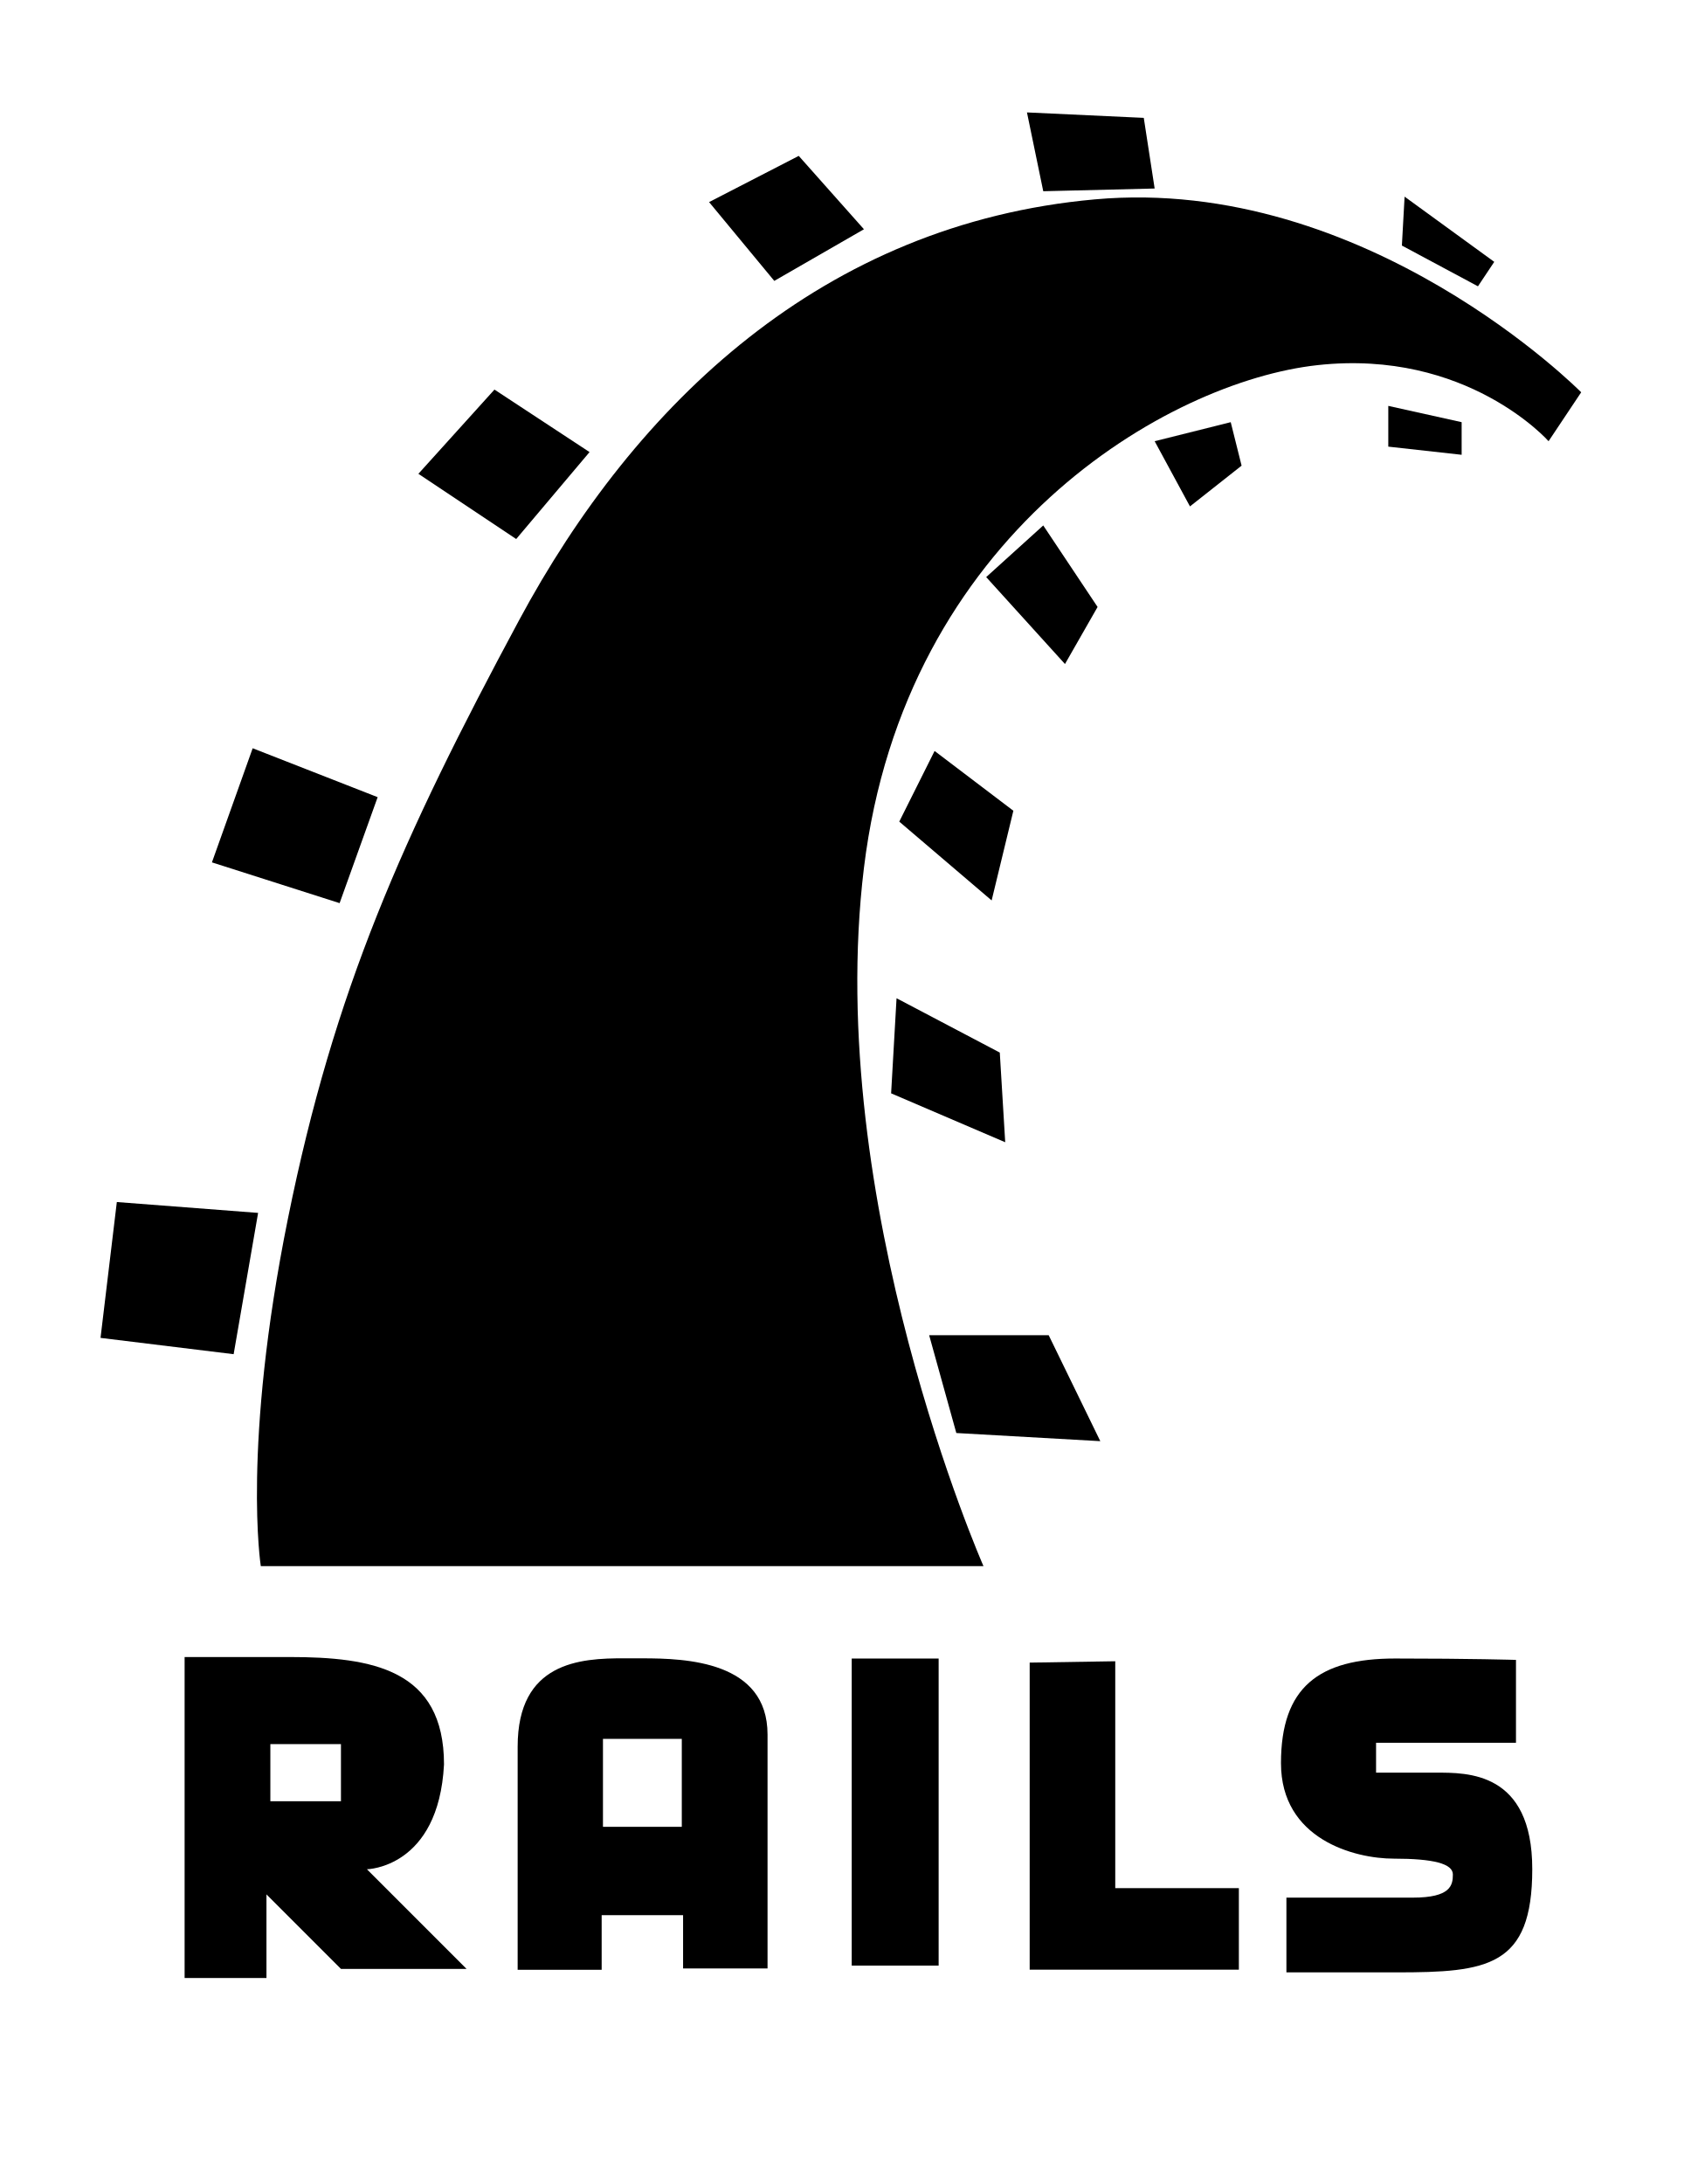
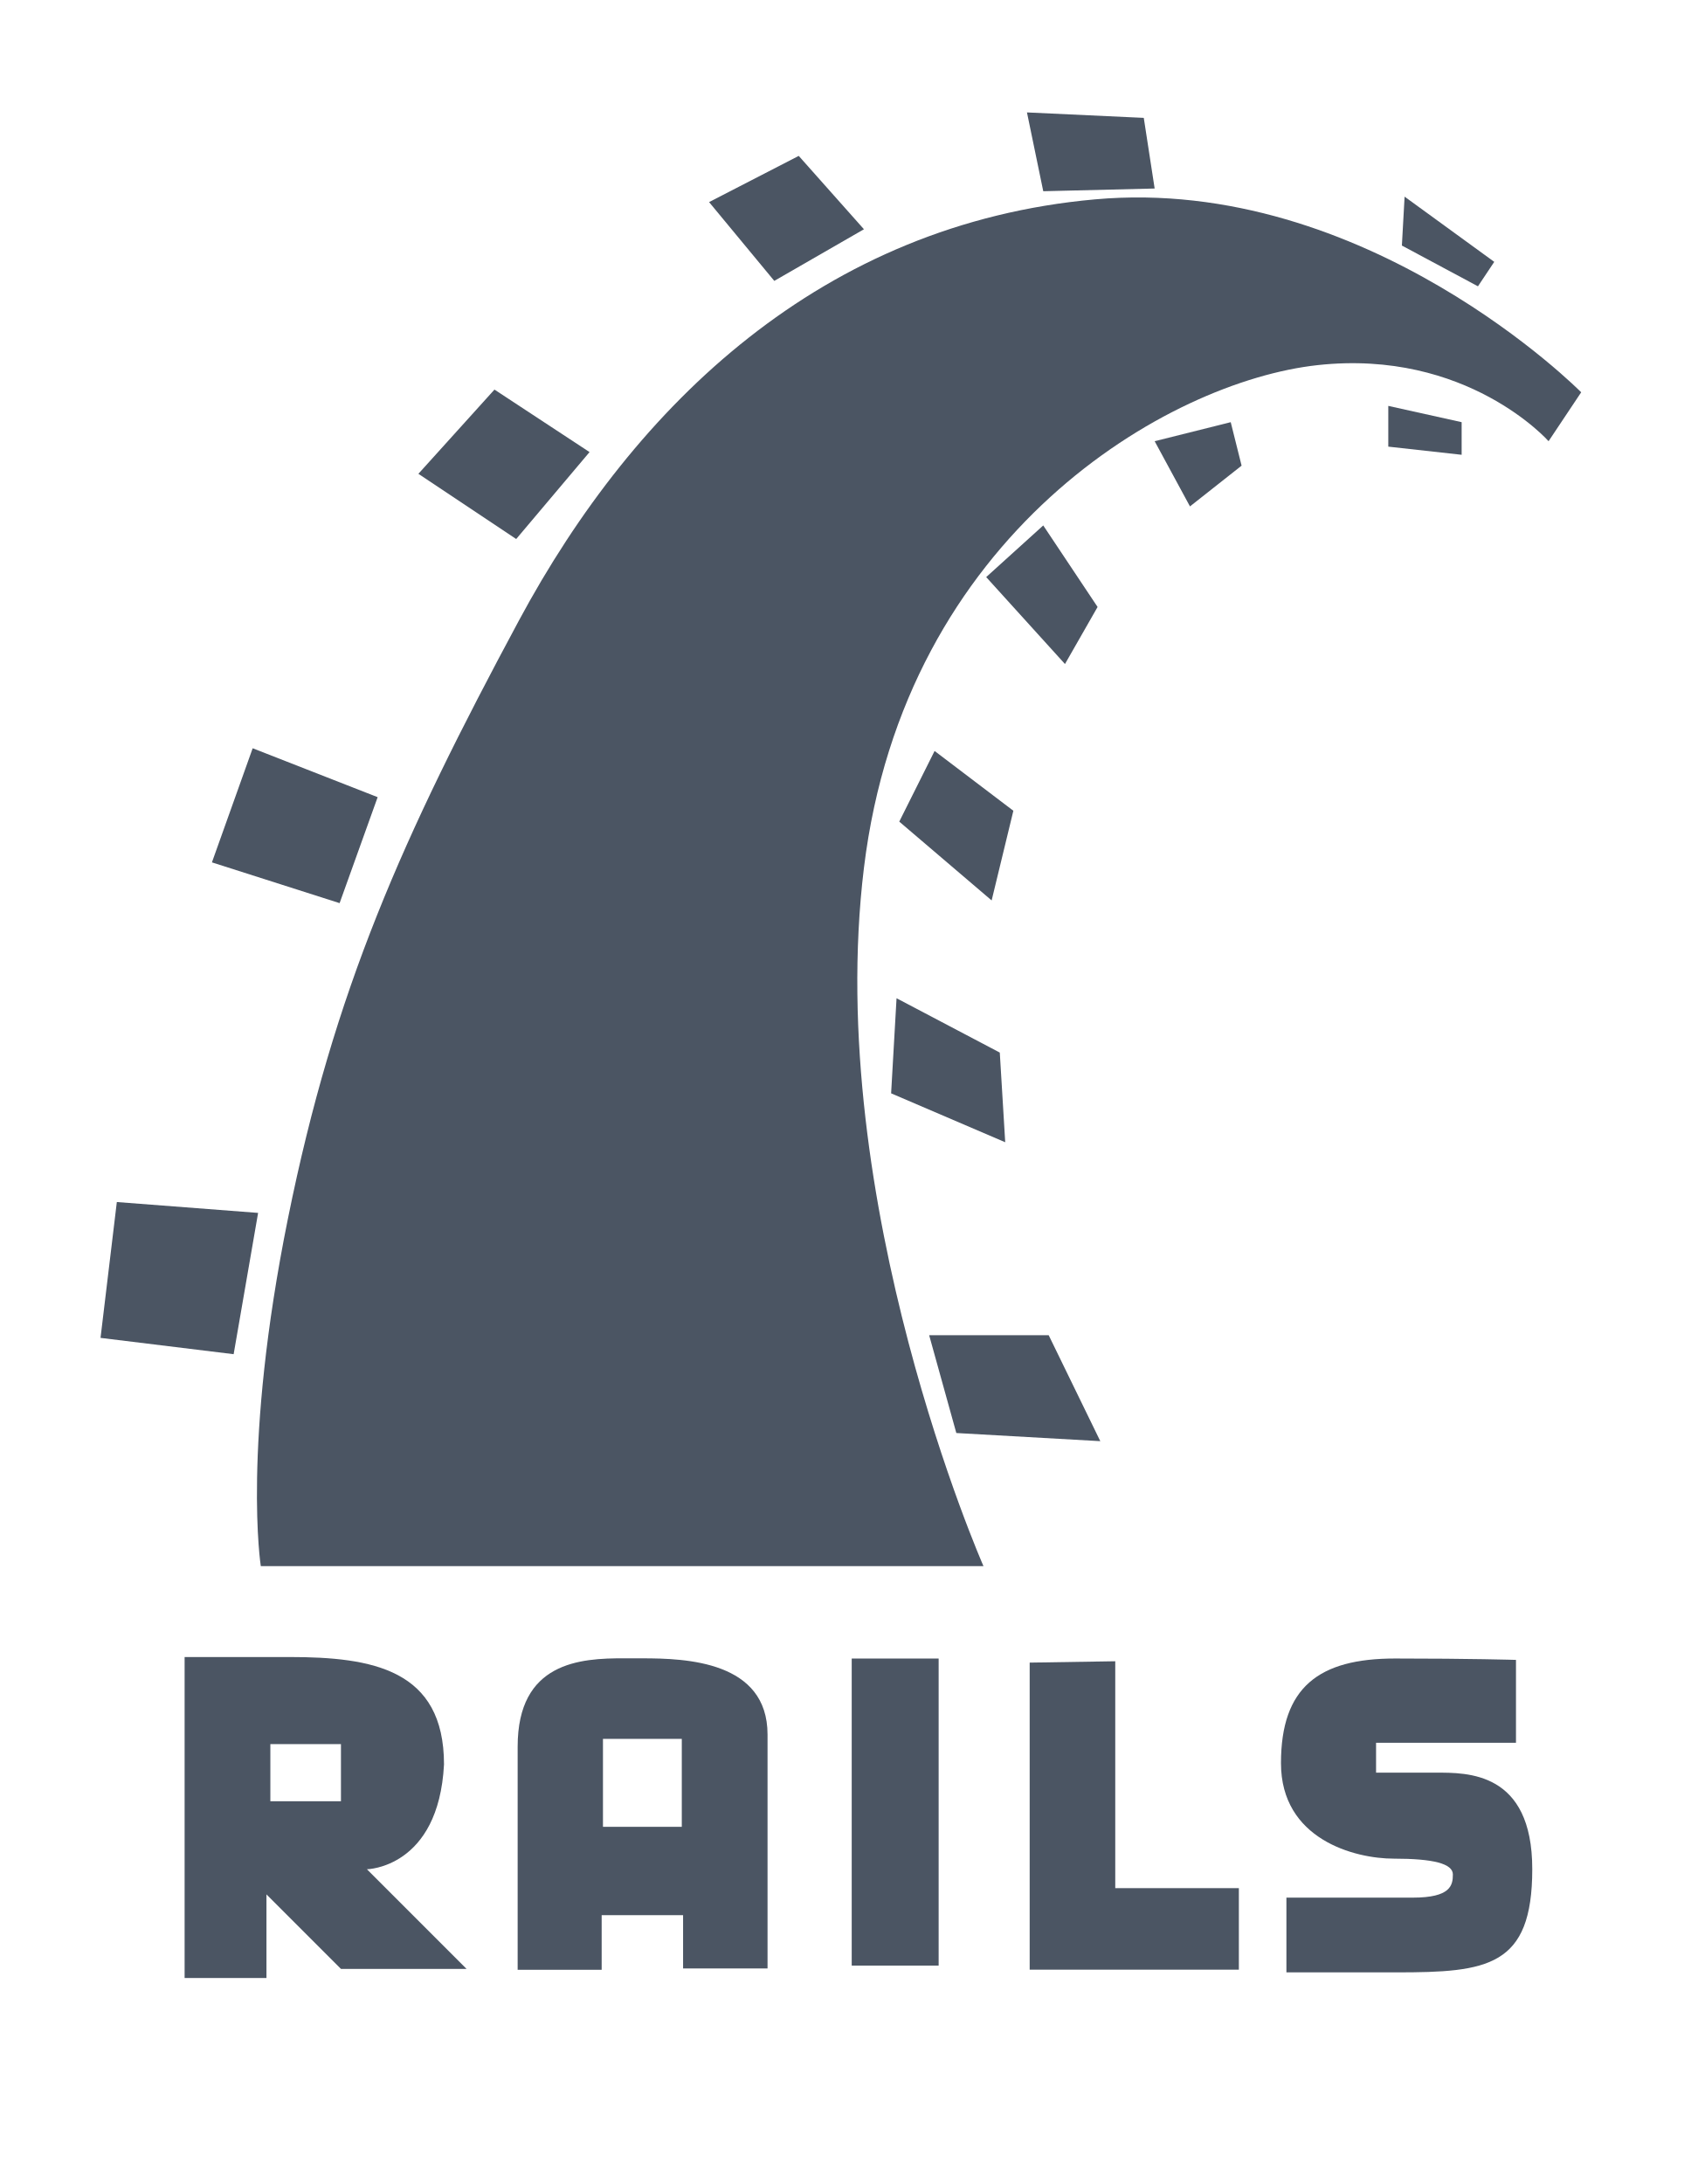
<svg xmlns="http://www.w3.org/2000/svg" height="157.564px" id="svg3120" style="enable-background:new 0 0 122.498 157.564;" version="1.1" viewBox="0 0 122.498 157.564" width="122.498px" xml:space="preserve">
-   <g id="layer7" transform="translate(-273.2731,-435.9545)">
-     <path d="M286.594,555.5v23.156h5.906v-6.031l5.375,5.375h9.062l-7.188-7.188   c0,0,5.171-0.084,5.562-7.562c0-6.861-5.177-7.75-11.156-7.75H286.594z M292.781,561.781h5.094v4.125h-5.094V561.781z" id="path3993" />
-     <path d="M318.344,555.594c-3.234-0.019-7.719,0.281-7.719,6.375v16.094h6.062   v-3.938h5.875v3.844h6.094v-16.875c0-5.293-5.881-5.5-9.031-5.5C319.231,555.594,318.806,555.597,318.344,555.594z    M316.781,561.406h5.688v6.344h-5.688V561.406z" id="path3997" />
-     <rect height="22.152" id="rect4001" width="6.272" x="334.73" y="555.609" />
-     <path d="M347.571,555.903v22.152h15.094v-5.881h-8.919v-16.369L347.571,555.903z" id="path4003" />
-     <path d="M382.661,555.707v5.979h-10.096   v2.156c0,0,2.059,0,4.312,0s6.959-0.098,6.959,6.96c0,7.057-3.234,7.449-9.801,7.449c-6.568,0-7.939,0-7.939,0v-5.392   c0,0,6.371,0,9.115,0s2.896-0.894,2.896-1.672s-1.403-1.141-4.257-1.141s-8.146-1.402-8.146-6.891c0-5.489,2.744-7.548,8.233-7.548   S382.661,555.707,382.661,555.707L382.661,555.707z" id="path4005" />
-   </g>
-   <g id="layer6" transform="translate(-273.2731,-435.9545)">
-     <path d="M292.092,548.944h52.146   c0,0-11.566-26.269-8.626-50.381c2.941-24.112,21.956-35.091,32.738-36.267c10.781-1.177,16.663,5.489,16.663,5.489l2.353-3.529   c0,0-15.487-15.683-35.091-13.918c-19.604,1.764-33.13,14.702-41.559,30.385c-8.43,15.684-13.331,26.661-16.663,43.128   S292.092,548.944,292.092,548.944z" id="path3966" />
-     <path d="M281.703,522.675l10.194,0.784l-1.765,10.193l-9.605-1.176   L281.703,522.675z" id="path3968" />
-     <path d="M297.778,501.111l2.745-7.645l-9.018-3.529l-2.94,8.233L297.778,501.111z" id="path3970" />
-     <path d="M310.52,474.842l5.293-6.272l-6.861-4.509l-5.489,6.076L310.52,474.842z" id="path3972" />
-     <path d="M324.438,450.534l4.705,5.685l6.469-3.725l-4.705-5.293L324.438,450.534z" id="path3974" />
-     <path d="M347.375,444.065l1.176,5.686l8.038-0.196l-0.785-5.097L347.375,444.065z" id="path3976" />
-     <path d="M374.624,450.142l-0.196,3.528l5.489,2.94l1.176-1.764L374.624,450.142z" id="path3978" />
-     <path d="M373.447,465.237v2.94l5.293,0.588v-2.353L373.447,465.237z" id="path3980" />
-     <path d="M356.589,467.785l2.548,4.704l3.725-2.94l-0.784-3.137L356.589,467.785z" id="path3982" />
-     <path d="M348.55,473.863l3.921,5.881l-2.353,4.116l-5.685-6.272L348.55,473.863z" id="path3984" />
-     <path d="M340.71,490.133l-2.549,5.097l6.665,5.686l1.568-6.47L340.71,490.133z" id="path3986" />
-     <path d="M337.965,507.972l-0.392,6.861l8.233,3.529l-0.392-6.47L337.965,507.972z" id="path3988" />
-     <path d="M340.317,532.281l1.961,7.058l10.389,0.588l-3.725-7.646H340.317z" id="path3990" />
+   <g fill="rgba(75, 85, 99, 1)">
+     <g id="layer7" transform="translate(-273.2731,-435.9545)">
+       <path d="M286.594,555.5v23.156h5.906v-6.031l5.375,5.375h9.062l-7.188-7.188   c0,0,5.171-0.084,5.562-7.562c0-6.861-5.177-7.75-11.156-7.75H286.594z M292.781,561.781h5.094v4.125h-5.094V561.781z" id="path3993" />
+       <path d="M318.344,555.594c-3.234-0.019-7.719,0.281-7.719,6.375v16.094h6.062   v-3.938h5.875v3.844h6.094v-16.875c0-5.293-5.881-5.5-9.031-5.5C319.231,555.594,318.806,555.597,318.344,555.594z    M316.781,561.406h5.688v6.344h-5.688V561.406z" id="path3997" />
+       <rect height="22.152" id="rect4001" width="6.272" x="334.73" y="555.609" />
+       <path d="M347.571,555.903v22.152h15.094v-5.881h-8.919v-16.369L347.571,555.903z" id="path4003" />
+       <path d="M382.661,555.707v5.979h-10.096   v2.156c0,0,2.059,0,4.312,0s6.959-0.098,6.959,6.96c0,7.057-3.234,7.449-9.801,7.449c-6.568,0-7.939,0-7.939,0v-5.392   c0,0,6.371,0,9.115,0s2.896-0.894,2.896-1.672s-1.403-1.141-4.257-1.141s-8.146-1.402-8.146-6.891c0-5.489,2.744-7.548,8.233-7.548   S382.661,555.707,382.661,555.707L382.661,555.707z" id="path4005" />
+     </g>
+     <g id="layer6" transform="translate(-273.2731,-435.9545)">
+       <path d="M292.092,548.944h52.146   c0,0-11.566-26.269-8.626-50.381c2.941-24.112,21.956-35.091,32.738-36.267c10.781-1.177,16.663,5.489,16.663,5.489l2.353-3.529   c0,0-15.487-15.683-35.091-13.918c-19.604,1.764-33.13,14.702-41.559,30.385c-8.43,15.684-13.331,26.661-16.663,43.128   S292.092,548.944,292.092,548.944z" id="path3966" />
+       <path d="M281.703,522.675l10.194,0.784l-1.765,10.193l-9.605-1.176   L281.703,522.675z" id="path3968" />
+       <path d="M297.778,501.111l2.745-7.645l-9.018-3.529l-2.94,8.233L297.778,501.111z" id="path3970" />
+       <path d="M310.52,474.842l5.293-6.272l-6.861-4.509l-5.489,6.076L310.52,474.842z" id="path3972" />
+       <path d="M324.438,450.534l4.705,5.685l6.469-3.725l-4.705-5.293L324.438,450.534z" id="path3974" />
+       <path d="M347.375,444.065l1.176,5.686l8.038-0.196l-0.785-5.097L347.375,444.065z" id="path3976" />
+       <path d="M374.624,450.142l-0.196,3.528l5.489,2.94l1.176-1.764L374.624,450.142z" id="path3978" />
+       <path d="M373.447,465.237v2.94l5.293,0.588v-2.353L373.447,465.237z" id="path3980" />
+       <path d="M356.589,467.785l2.548,4.704l3.725-2.94l-0.784-3.137L356.589,467.785z" id="path3982" />
+       <path d="M348.55,473.863l3.921,5.881l-2.353,4.116l-5.685-6.272L348.55,473.863z" id="path3984" />
+       <path d="M340.71,490.133l-2.549,5.097l6.665,5.686l1.568-6.47L340.71,490.133z" id="path3986" />
+       <path d="M337.965,507.972l-0.392,6.861l8.233,3.529l-0.392-6.47L337.965,507.972z" id="path3988" />
+       <path d="M340.317,532.281l1.961,7.058l10.389,0.588l-3.725-7.646H340.317z" id="path3990" />
+     </g>
  </g>
</svg>
